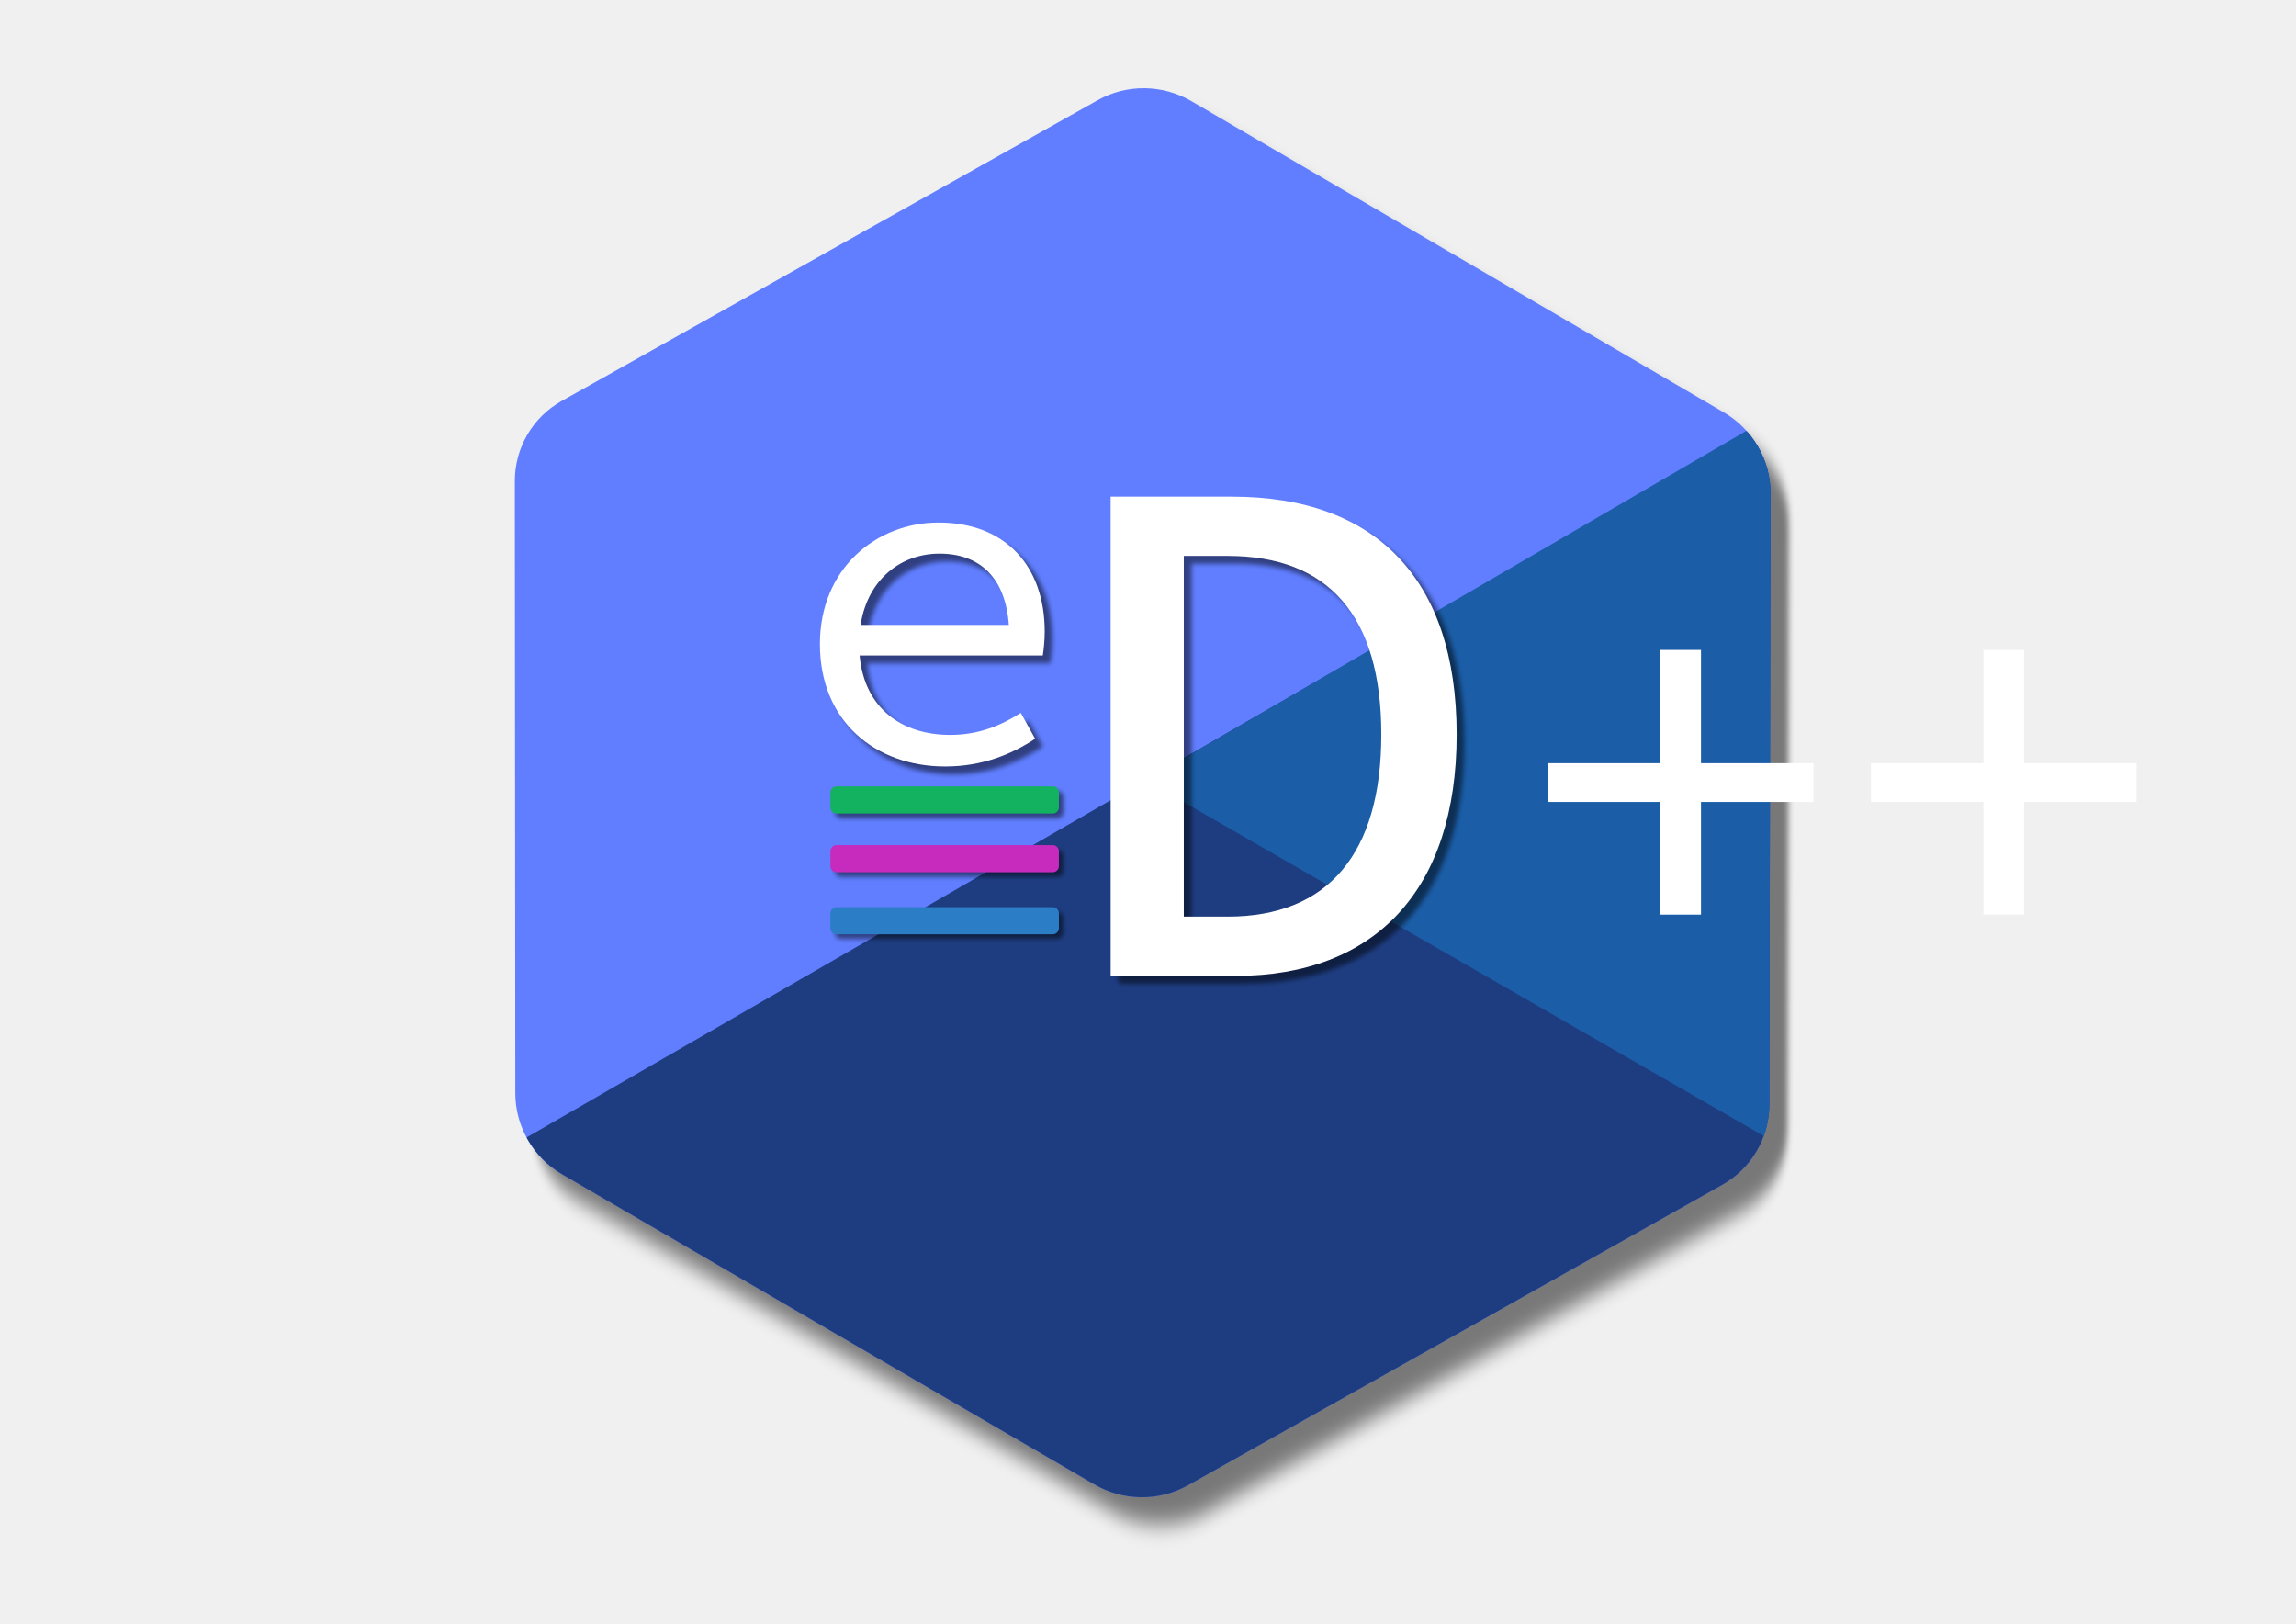
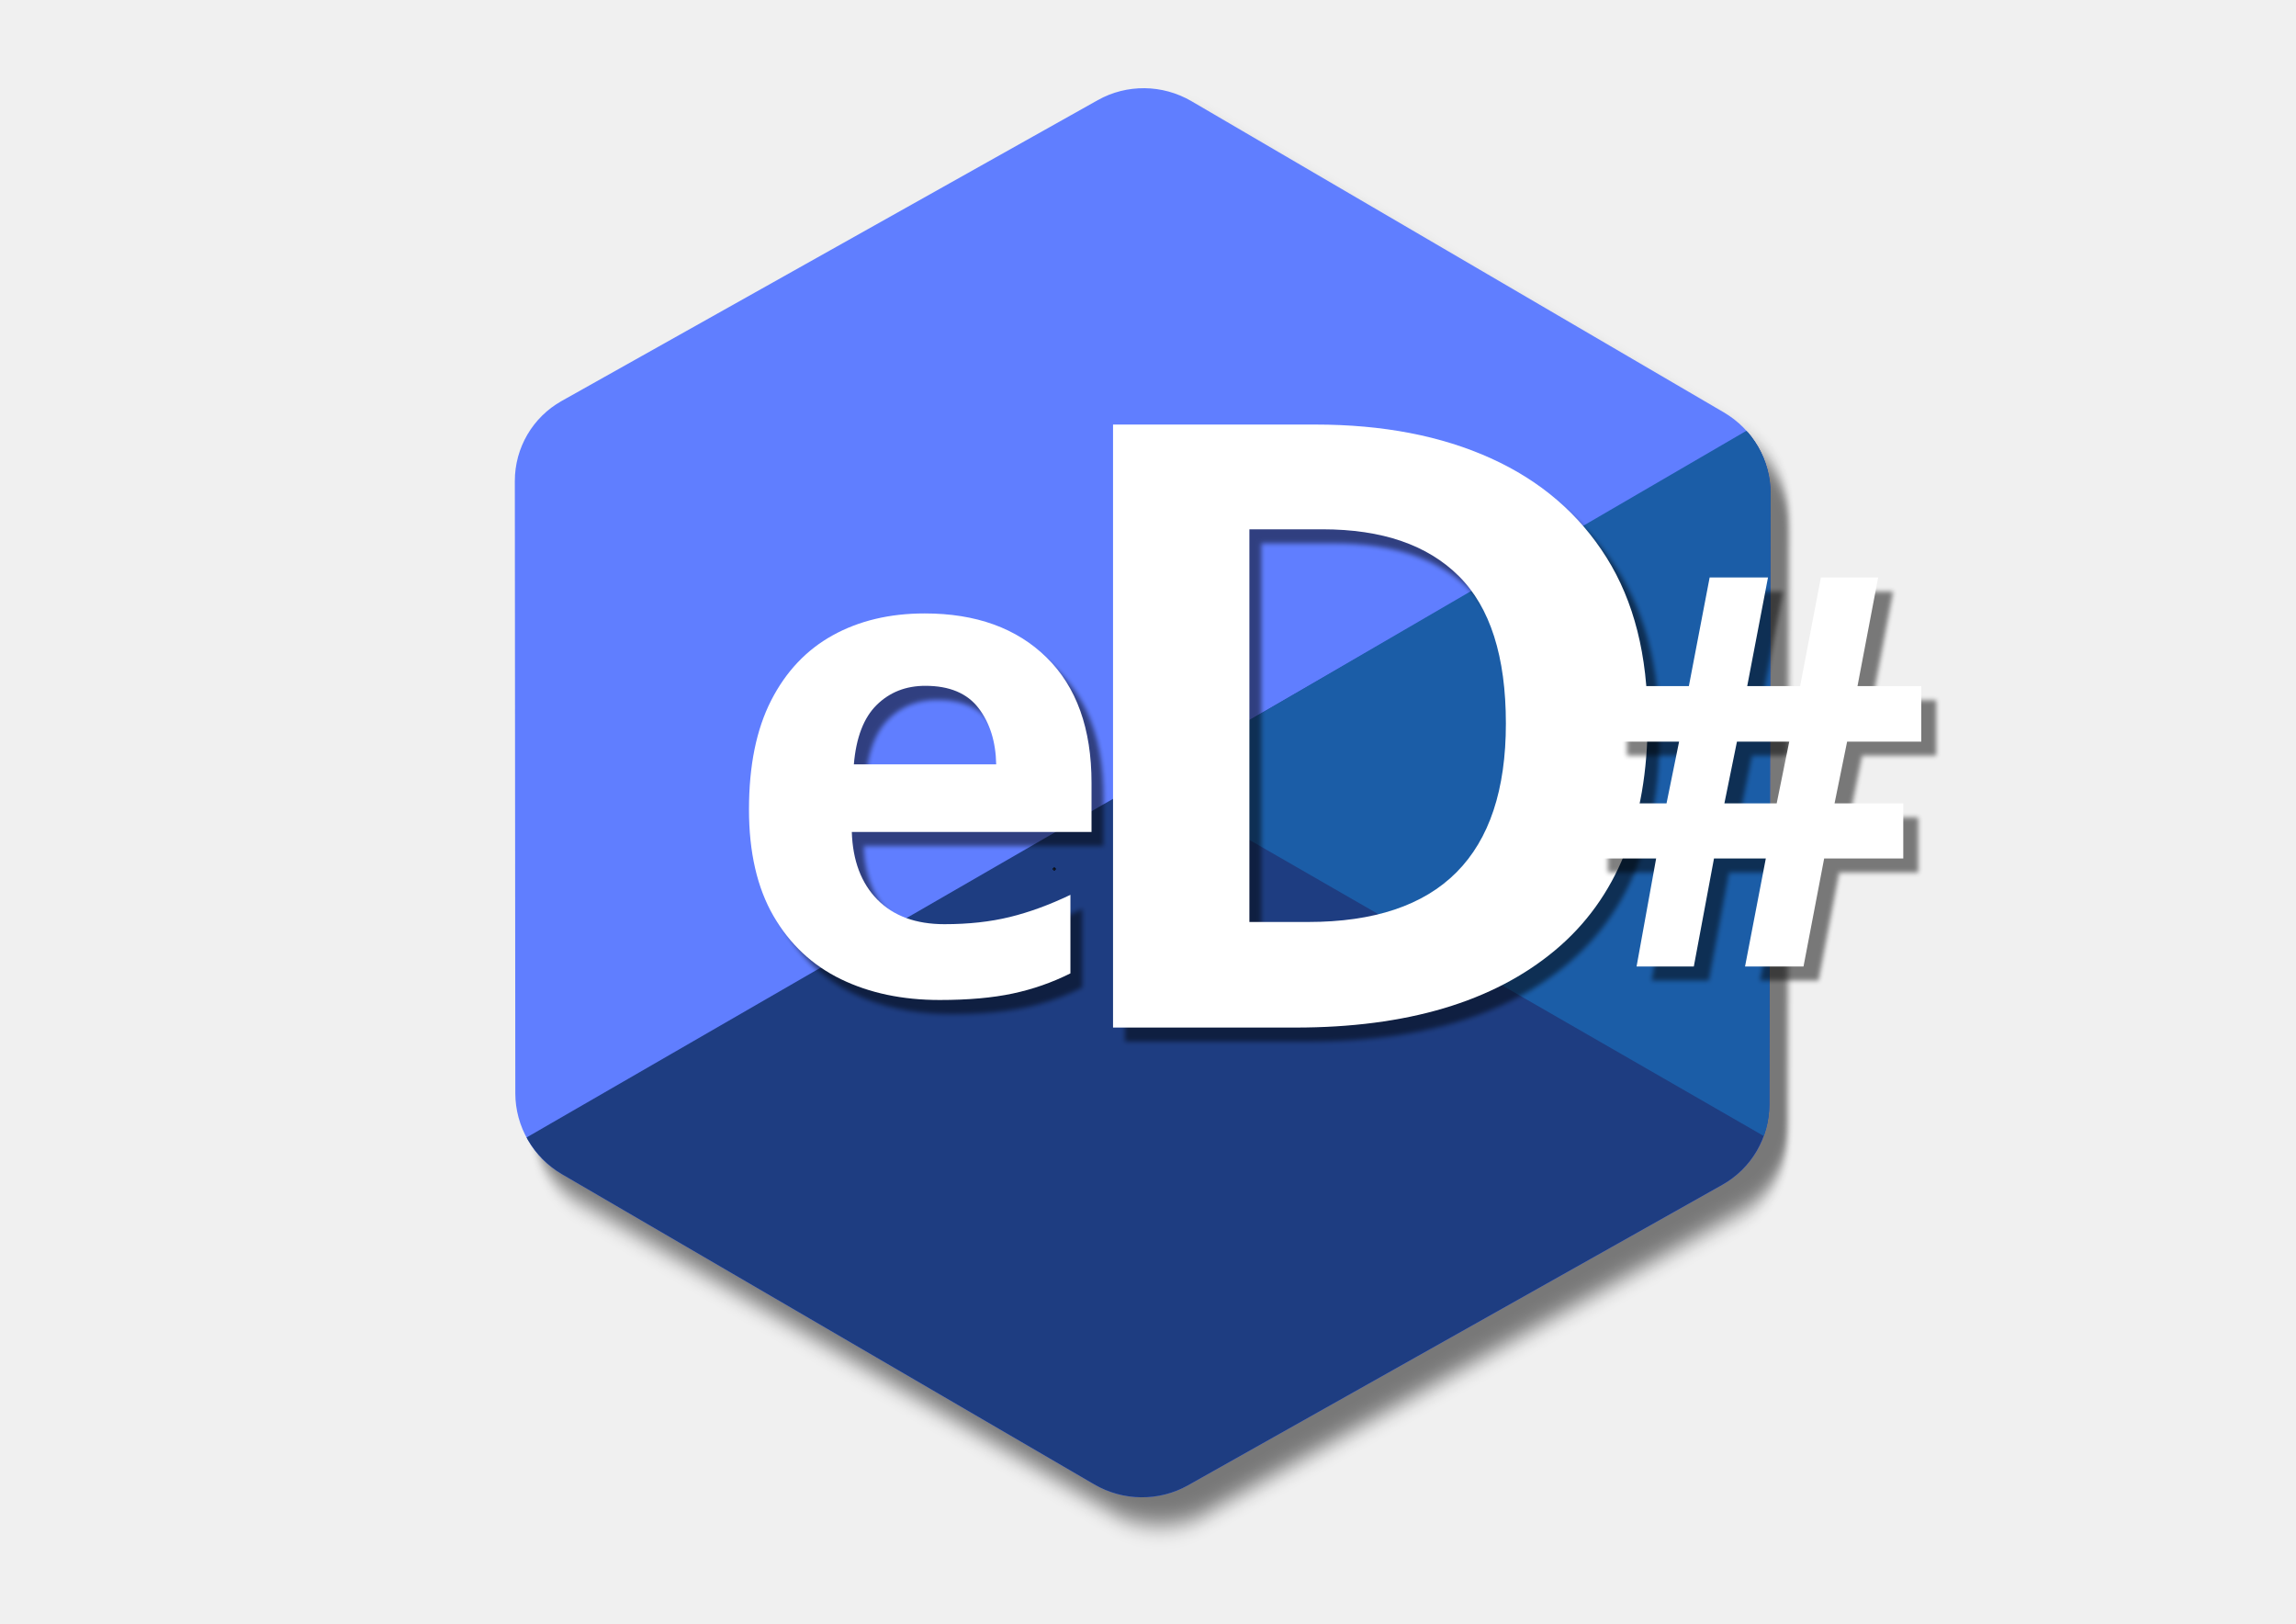
<svg xmlns="http://www.w3.org/2000/svg" width="297mm" height="210mm" viewBox="0 0 297 210" version="1.1" id="svg5">
  <defs id="defs2">
+     <rect x="382.094" y="259.039" width="1323.386" height="1220.186" id="rect7468" />
    <marker style="overflow:visible" id="Arrow1Lstart" refX="0" refY="0" orient="auto">
      <path transform="matrix(0.8,0,0,0.8,10,0)" style="fill:context-stroke;fill-rule:evenodd;stroke:context-stroke;stroke-width:1pt" d="M 0,0 5,-5 -12.5,0 5,5 Z" id="path61330" />
    </marker>
    <marker style="overflow:visible" id="Arrow1Lstart-6" refX="0" refY="0" orient="auto">
      <path transform="matrix(0.8,0,0,0.8,10,0)" style="fill:context-stroke;fill-rule:evenodd;stroke:context-stroke;stroke-width:1pt" d="M 0,0 5,-5 -12.5,0 5,5 Z" id="path61330-2" />
    </marker>
    <clipPath clipPathUnits="userSpaceOnUse" id="clipPath84475">
      <path style="mix-blend-mode:darken;fill:#2e6aff;fill-opacity:1;paint-order:stroke fill markers" id="path84477" transform="matrix(-0.5483108,-0.960494,0.8405373,-0.490799,-703.7502,430.7655)" d="M 0.314,844.294 240.391,1258.354 l -478.788,1.317 z" />
    </clipPath>
    <marker style="overflow:visible" id="Arrow1Lstart-6-1" refX="0" refY="0" orient="auto">
      <path transform="matrix(0.8,0,0,0.8,10,0)" style="fill:context-stroke;fill-rule:evenodd;stroke:context-stroke;stroke-width:1pt" d="M 0,0 5,-5 -12.5,0 5,5 Z" id="path61330-2-2" />
    </marker>
    <clipPath clipPathUnits="userSpaceOnUse" id="clipPath86436">
      <rect style="fill:#800000;fill-opacity:1;stroke-width:0.952;paint-order:stroke fill markers" id="rect86438" width="562.717" height="328.736" x="-282.152" y="0.298" transform="matrix(0.4957688,-0.8684545,0.8635617,0.5042431,0,0)" d="M -282.152,0.298 H 280.565 V 329.034 h -562.717 z" />
    </clipPath>
    <marker style="overflow:visible" id="Arrow1Lstart-6-1-0" refX="0" refY="0" orient="auto">
      <path transform="matrix(0.8,0,0,0.8,10,0)" style="fill:context-stroke;fill-rule:evenodd;stroke:context-stroke;stroke-width:1pt" d="M 0,0 5,-5 -12.5,0 5,5 Z" id="path61330-2-2-9" />
    </marker>
    <clipPath clipPathUnits="userSpaceOnUse" id="clipPath86876">
      <path style="fill:#00ff00;fill-opacity:1;paint-order:stroke fill markers" id="path86878" d="m 793.243,921.08 178.274,306.285 -354.906,0.623 z" transform="matrix(-0.3847493,-0.673978,0.6664053,-0.3891214,-305.2435,888.0806)" />
    </clipPath>
    <marker style="overflow:visible" id="Arrow1Lstart-6-1-0-6" refX="0" refY="0" orient="auto">
      <path transform="matrix(0.8,0,0,0.8,10,0)" style="fill:context-stroke;fill-rule:evenodd;stroke:context-stroke;stroke-width:1pt" d="M 0,0 5,-5 -12.5,0 5,5 Z" id="path61330-2-2-9-0" />
    </marker>
    <clipPath clipPathUnits="userSpaceOnUse" id="clipPath86876-6">
      <path style="fill:#00ff00;fill-opacity:1;paint-order:stroke fill markers" id="path86878-2" transform="matrix(-0.3847493,-0.673978,0.6664053,-0.3891214,-305.2435,888.0806)" d="m 793.243,921.08 178.274,306.285 -354.906,0.623 z" />
    </clipPath>
    <filter id="mask-powermask-path-effect111544_inverse" style="color-interpolation-filters:sRGB" height="100" width="100" x="-50" y="-50">
      <feColorMatrix id="mask-powermask-path-effect111544_primitive1" values="1" type="saturate" result="fbSourceGraphic" />
      <feColorMatrix id="mask-powermask-path-effect111544_primitive2" values="-1 0 0 0 1 0 -1 0 0 1 0 0 -1 0 1 0 0 0 1 0 " in="fbSourceGraphic" />
    </filter>
    <filter style="color-interpolation-filters:sRGB" id="filter167567" x="-0.014" y="-0.016" width="1.048" height="1.054">
      <feFlood flood-opacity="0.498" flood-color="rgb(0,0,0)" result="flood" id="feFlood167557" />
      <feComposite in="flood" in2="SourceGraphic" operator="in" result="composite1" id="feComposite167559" />
      <feGaussianBlur in="composite1" stdDeviation="3" result="blur" id="feGaussianBlur167561" />
      <feOffset dx="10.728" dy="5.314" result="offset" id="feOffset167563" />
      <feComposite in="SourceGraphic" in2="offset" operator="over" result="composite2" id="feComposite167565" />
    </filter>
    <marker style="overflow:visible" id="Arrow1Lstart-6-1-0-0" refX="0" refY="0" orient="auto">
      <path transform="matrix(0.8,0,0,0.8,10,0)" style="fill:context-stroke;fill-rule:evenodd;stroke:context-stroke;stroke-width:1pt" d="M 0,0 5,-5 -12.5,0 5,5 Z" id="path61330-2-2-9-2" />
    </marker>
    <clipPath clipPathUnits="userSpaceOnUse" id="clipPath86876-3">
      <path style="fill:#00ff00;fill-opacity:1;paint-order:stroke fill markers" id="path86878-7" transform="matrix(-0.3847493,-0.673978,0.6664053,-0.3891214,-305.2435,888.0806)" d="m 793.243,921.08 178.274,306.285 -354.906,0.623 z" />
    </clipPath>
    <marker style="overflow:visible" id="Arrow1Lstart-6-1-0-8" refX="0" refY="0" orient="auto">
      <path transform="matrix(0.8,0,0,0.8,10,0)" style="fill:context-stroke;fill-rule:evenodd;stroke:context-stroke;stroke-width:1pt" d="M 0,0 5,-5 -12.5,0 5,5 Z" id="path61330-2-2-9-4" />
    </marker>
    <filter style="color-interpolation-filters:sRGB;" id="filter171089" x="-0.024" y="-0.038" width="1.069" height="1.107">
      <feFlood flood-opacity="0.498" flood-color="rgb(0,0,0)" result="flood" id="feFlood171079" />
      <feComposite in="flood" in2="SourceGraphic" operator="in" result="composite1" id="feComposite171081" />
      <feGaussianBlur in="composite1" stdDeviation="0.3" result="blur" id="feGaussianBlur171083" />
      <feOffset dx="0.6" dy="0.6" result="offset" id="feOffset171085" />
      <feComposite in="SourceGraphic" in2="offset" operator="over" result="composite2" id="feComposite171087" />
    </filter>
    <filter style="color-interpolation-filters:sRGB;" id="filter171425" x="-0.009" y="-0.012" width="1.03" height="1.039">
      <feFlood flood-opacity="0.498" flood-color="rgb(0,0,0)" result="flood" id="feFlood171415" />
      <feComposite in="flood" in2="SourceGraphic" operator="in" result="composite1" id="feComposite171417" />
      <feGaussianBlur in="composite1" stdDeviation="0.3" result="blur" id="feGaussianBlur171419" />
      <feOffset dx="1" dy="1" result="offset" id="feOffset171421" />
      <feComposite in="SourceGraphic" in2="offset" operator="over" result="composite2" id="feComposite171423" />
    </filter>
+     <filter style="color-interpolation-filters:sRGB;" id="filter82990" x="-0.007" y="-0.01" width="1.03" height="1.046">
+       <feFlood flood-opacity="0.498" flood-color="rgb(0,0,0)" result="flood" id="feFlood82980" />
+       <feComposite in="flood" in2="SourceGraphic" operator="in" result="composite1" id="feComposite82982" />
+       <feGaussianBlur in="composite1" stdDeviation="0.3" result="blur" id="feGaussianBlur82984" />
+       <feOffset dx="1.541" dy="1.818" result="offset" id="feOffset82986" />
+       <feComposite in="SourceGraphic" in2="offset" operator="over" result="composite2" id="feComposite82988" />
+     </filter>
+     <filter style="color-interpolation-filters:sRGB;" id="filter133819" x="-0.022" y="-0.016" width="1.103" height="1.071">
+       <feFlood flood-opacity="0.498" flood-color="rgb(0,0,0)" result="flood" id="feFlood133809" />
+       <feComposite in="flood" in2="SourceGraphic" operator="in" result="composite1" id="feComposite133811" />
+       <feGaussianBlur in="composite1" stdDeviation="0.3" result="blur" id="feGaussianBlur133813" />
+       <feOffset dx="1.939" dy="1.818" result="offset" id="feOffset133815" />
+       <feComposite in="SourceGraphic" in2="offset" operator="over" result="composite2" id="feComposite133817" />
+     </filter>
  </defs>
  <g id="layer1">
    <g aria-label="++" id="text36927-4" style="font-weight:600;font-size:70.556px;line-height:1.25;font-family:'Source Code Pro';-inkscape-font-specification:'Source Code Pro Semi-Bold';fill:#ffffff;stroke-width:0.265" transform="translate(-27.96266,3.253439)" />
    <path style="fill:#607eff;fill-opacity:1;fill-rule:evenodd;marker-start:url(#Arrow1Lstart-6-1);filter:url(#filter167567)" id="path207-9-7" transform="matrix(0.3062254,0.1767993,-0.1748128,0.3027847,146.3315,101.8333)" d="M 115.744,230.131 -109.5,229.235 a 34.366,34.366 30.231 0 1 -29.695,-17.305 L -251.305,15.9 a 34.24,34.24 90.329 0 1 0.197,-34.337 l 114.824,-195.533 a 34.449,34.449 150.366 0 1 29.892,-17.004 l 225.56,1.219 a 34.312,34.312 30.352 0 1 29.647,17.36 l 111.367,195.992 a 34.387,34.387 90.382 0 1 -0.229,34.374 L 145.62,213.089 a 34.469,34.469 150.299 0 1 -29.876,17.042 z" />
    <path style="fill:#1e3d81;fill-opacity:1;fill-rule:evenodd;marker-start:url(#Arrow1Lstart-6)" id="path207-9" transform="matrix(0.3062254,0.1767993,-0.1748128,0.3027847,146.3315,101.8333)" clip-path="url(#clipPath86436)" d="M 115.744,230.131 -109.5,229.235 a 34.366,34.366 30.231 0 1 -29.695,-17.305 L -251.305,15.9 a 34.24,34.24 90.329 0 1 0.197,-34.337 l 114.824,-195.533 a 34.449,34.449 150.366 0 1 29.892,-17.004 l 225.56,1.219 a 34.312,34.312 30.352 0 1 29.647,17.36 l 111.367,195.992 a 34.387,34.387 90.382 0 1 -0.229,34.374 L 145.62,213.089 a 34.469,34.469 150.299 0 1 -29.876,17.042 z" />
    <path style="fill:#1b5da7;fill-opacity:1;fill-rule:evenodd;marker-start:url(#Arrow1Lstart-6-1-0)" id="path207-9-7-3" transform="matrix(0.3062254,0.1767993,-0.1748128,0.3027847,146.3315,101.8333)" clip-path="url(#clipPath86876)" d="M 115.744,230.131 -109.5,229.235 a 34.366,34.366 30.231 0 1 -29.695,-17.305 L -251.305,15.9 a 34.24,34.24 90.329 0 1 0.197,-34.337 l 114.824,-195.533 a 34.449,34.449 150.366 0 1 29.892,-17.004 l 225.56,1.219 a 34.312,34.312 30.352 0 1 29.647,17.36 l 111.367,195.992 a 34.387,34.387 90.382 0 1 -0.229,34.374 L 145.62,213.089 a 34.469,34.469 150.299 0 1 -29.876,17.042 z" />
    <circle id="path64898" style="fill:#ffffff;stroke:#000000;stroke-width:0.265" cx="136.377" cy="112.388" r="0.046" />
    <circle id="path64900" style="fill:#ffffff;stroke:#000000;stroke-width:0.265" cx="136.377" cy="112.388" r="0.046" />
-     <g aria-label="e" id="text36927" style="font-weight:600;font-size:84.667px;line-height:1.25;font-family:'Source Code Pro';-inkscape-font-specification:'Source Code Pro Semi-Bold';fill:#ffffff;stroke-width:0.265;filter:url(#filter171425)" transform="translate(6.268263,-6.042121)">
-       <g aria-label="e" id="text5919" style="font-style:italic;font-weight:500;font-size:61.866px;-inkscape-font-specification:'Source Code Pro Medium Italic';letter-spacing:0px;stroke-width:0.074">
-         <path d="m 115.259,77.644 c 5.135,0 8.537,3.031 8.971,9.218 h -19.178 c 0.928,-5.939 5.259,-9.218 10.208,-9.218 z m 0.742,27.53 c 4.826,0 8.661,-1.609 11.631,-3.588 l -1.856,-3.341 c -2.722,1.732 -5.568,2.846 -9.156,2.846 -6.248,0 -11.074,-3.464 -11.693,-10.27 h 23.695 c 0.124,-0.804 0.247,-1.918 0.247,-3.093 0,-8.476 -5.073,-14.105 -13.734,-14.105 -8.043,0 -15.343,5.939 -15.343,15.714 0,10.022 7.176,15.838 16.209,15.838 z" style="font-style:normal;font-weight:normal;-inkscape-font-specification:'Source Code Pro'" id="path171241" />
-       </g>
-       <g aria-label="D" id="text45506" style="font-style:italic;font-weight:bold;font-size:94.626px;font-family:System-ui;-inkscape-font-specification:'System-ui Bold Italic';letter-spacing:0px;stroke-width:0.094">
-         <path d="m 137.4,132.257 h 16.181 c 18.074,0 28.577,-11.166 28.577,-31.227 0,-20.155 -10.503,-30.753 -29.05,-30.753 h -15.708 z m 9.463,-7.665 V 77.941 h 5.678 c 12.964,0 19.871,7.665 19.871,23.089 0,15.424 -6.908,23.562 -19.871,23.562 z" style="font-style:normal;font-weight:500;font-family:'Source Code Pro';-inkscape-font-specification:'Source Code Pro Medium'" id="path171244" />
-       </g>
+     <g id="g79122" transform="matrix(0.9989043,0,0,1.001605,-8.543007,11.3802)" style="fill:#ffffff;filter:url(#filter82990)">
+       <text xml:space="preserve" transform="matrix(0.2645833,0,0,0.2645833,0.4789899,-28.82337)" id="text7466" style="font-style:normal;font-variant:normal;font-weight:600;font-stretch:normal;font-size:333.333px;line-height:1.25;font-family:'Source Code Pro';-inkscape-font-specification:'Source Code Pro Semi-Bold';letter-spacing:0px;white-space:pre;shape-inside:url(#rect7468);fill:#ffffff;fill-opacity:1;stroke:none" x="382.094" y="609.039">
+         <tspan x="382.094" y="550.705" id="tspan134077">e</tspan>
+       </text>
+       <text xml:space="preserve" transform="matrix(0.3508413,0,0,0.3271626,8.108379,-58.84561)" id="text72419" style="font-style:normal;font-variant:normal;font-weight:600;font-stretch:normal;font-size:333.333px;line-height:1.25;font-family:'Source Code Pro';-inkscape-font-specification:'Source Code Pro Semi-Bold';letter-spacing:0px;white-space:pre;shape-inside:url(#rect7468);fill:#ffffff;fill-opacity:1;stroke:none" x="470.288" y="609.039">
+         <tspan x="382.094" y="550.705" id="tspan134079">D</tspan>
+       </text>
    </g>
-     <text xml:space="preserve" style="font-style:normal;font-variant:normal;font-weight:normal;font-stretch:normal;font-size:71.883px;line-height:1.25;font-family:sans-serif;-inkscape-font-specification:sans-serif;fill:#ffffff;fill-opacity:1;stroke:none;stroke-width:0.374" x="193.394" y="128.221" id="text94646" transform="scale(1.016446,0.9838201)">
-       <tspan style="font-style:normal;font-variant:normal;font-weight:normal;font-stretch:normal;font-size:71.883px;font-family:sans-serif;-inkscape-font-specification:sans-serif;fill:#ffffff;stroke-width:0.374" x="193.394" y="128.221" id="tspan109484">++</tspan>
+     <text xml:space="preserve" style="font-style:normal;font-variant:normal;font-weight:bold;font-stretch:normal;font-size:70.556px;line-height:1.25;font-family:'Source Code Variable';-inkscape-font-specification:'Source Code Variable Bold';fill:#000000;fill-opacity:1;stroke:none;stroke-width:0.265;filter:url(#filter133819)" x="204.498" y="125.002" id="text91916">
+       <tspan id="tspan91914" style="font-style:normal;font-variant:normal;font-weight:bold;font-stretch:normal;font-size:70.556px;font-family:'Source Code Variable';-inkscape-font-specification:'Source Code Variable Bold';fill:#ffffff;stroke-width:0.265" x="204.498" y="125.002">#</tspan>
    </text>
-     <g id="g170216" transform="matrix(1.000006,0,0,1,-6.9059234e-4,0)" style="filter:url(#filter171089)">
-       <path id="rect167298" d="m 108.213,101.709 h 27.966 a 0.794,0.794 45 0 1 0.794,0.794 v 1.921 a 0.794,0.794 135 0 1 -0.794,0.794 h -27.966 a 0.794,0.794 45 0 1 -0.794,-0.794 v -1.921 a 0.794,0.794 135 0 1 0.794,-0.794 z" style="fill:#13b260;fill-opacity:1;stroke-width:0.265" />
-       <path id="rect167298-5" d="m 108.213,109.302 h 27.966 a 0.794,0.794 45 0 1 0.794,0.794 v 1.921 a 0.794,0.794 135 0 1 -0.794,0.794 h -27.966 a 0.794,0.794 45 0 1 -0.794,-0.794 v -1.921 a 0.794,0.794 135 0 1 0.794,-0.794 z" style="fill:#c62bbe;fill-opacity:1;stroke-width:0.265" />
-       <path id="rect167298-5-6" d="m 108.213,117.326 h 27.966 a 0.794,0.794 45 0 1 0.794,0.794 v 1.921 a 0.794,0.794 135 0 1 -0.794,0.794 h -27.966 a 0.794,0.794 45 0 1 -0.794,-0.794 v -1.921 a 0.794,0.794 135 0 1 0.794,-0.794 z" style="fill:#2b7ec6;fill-opacity:1;stroke-width:0.265" />
-     </g>
  </g>
</svg>
